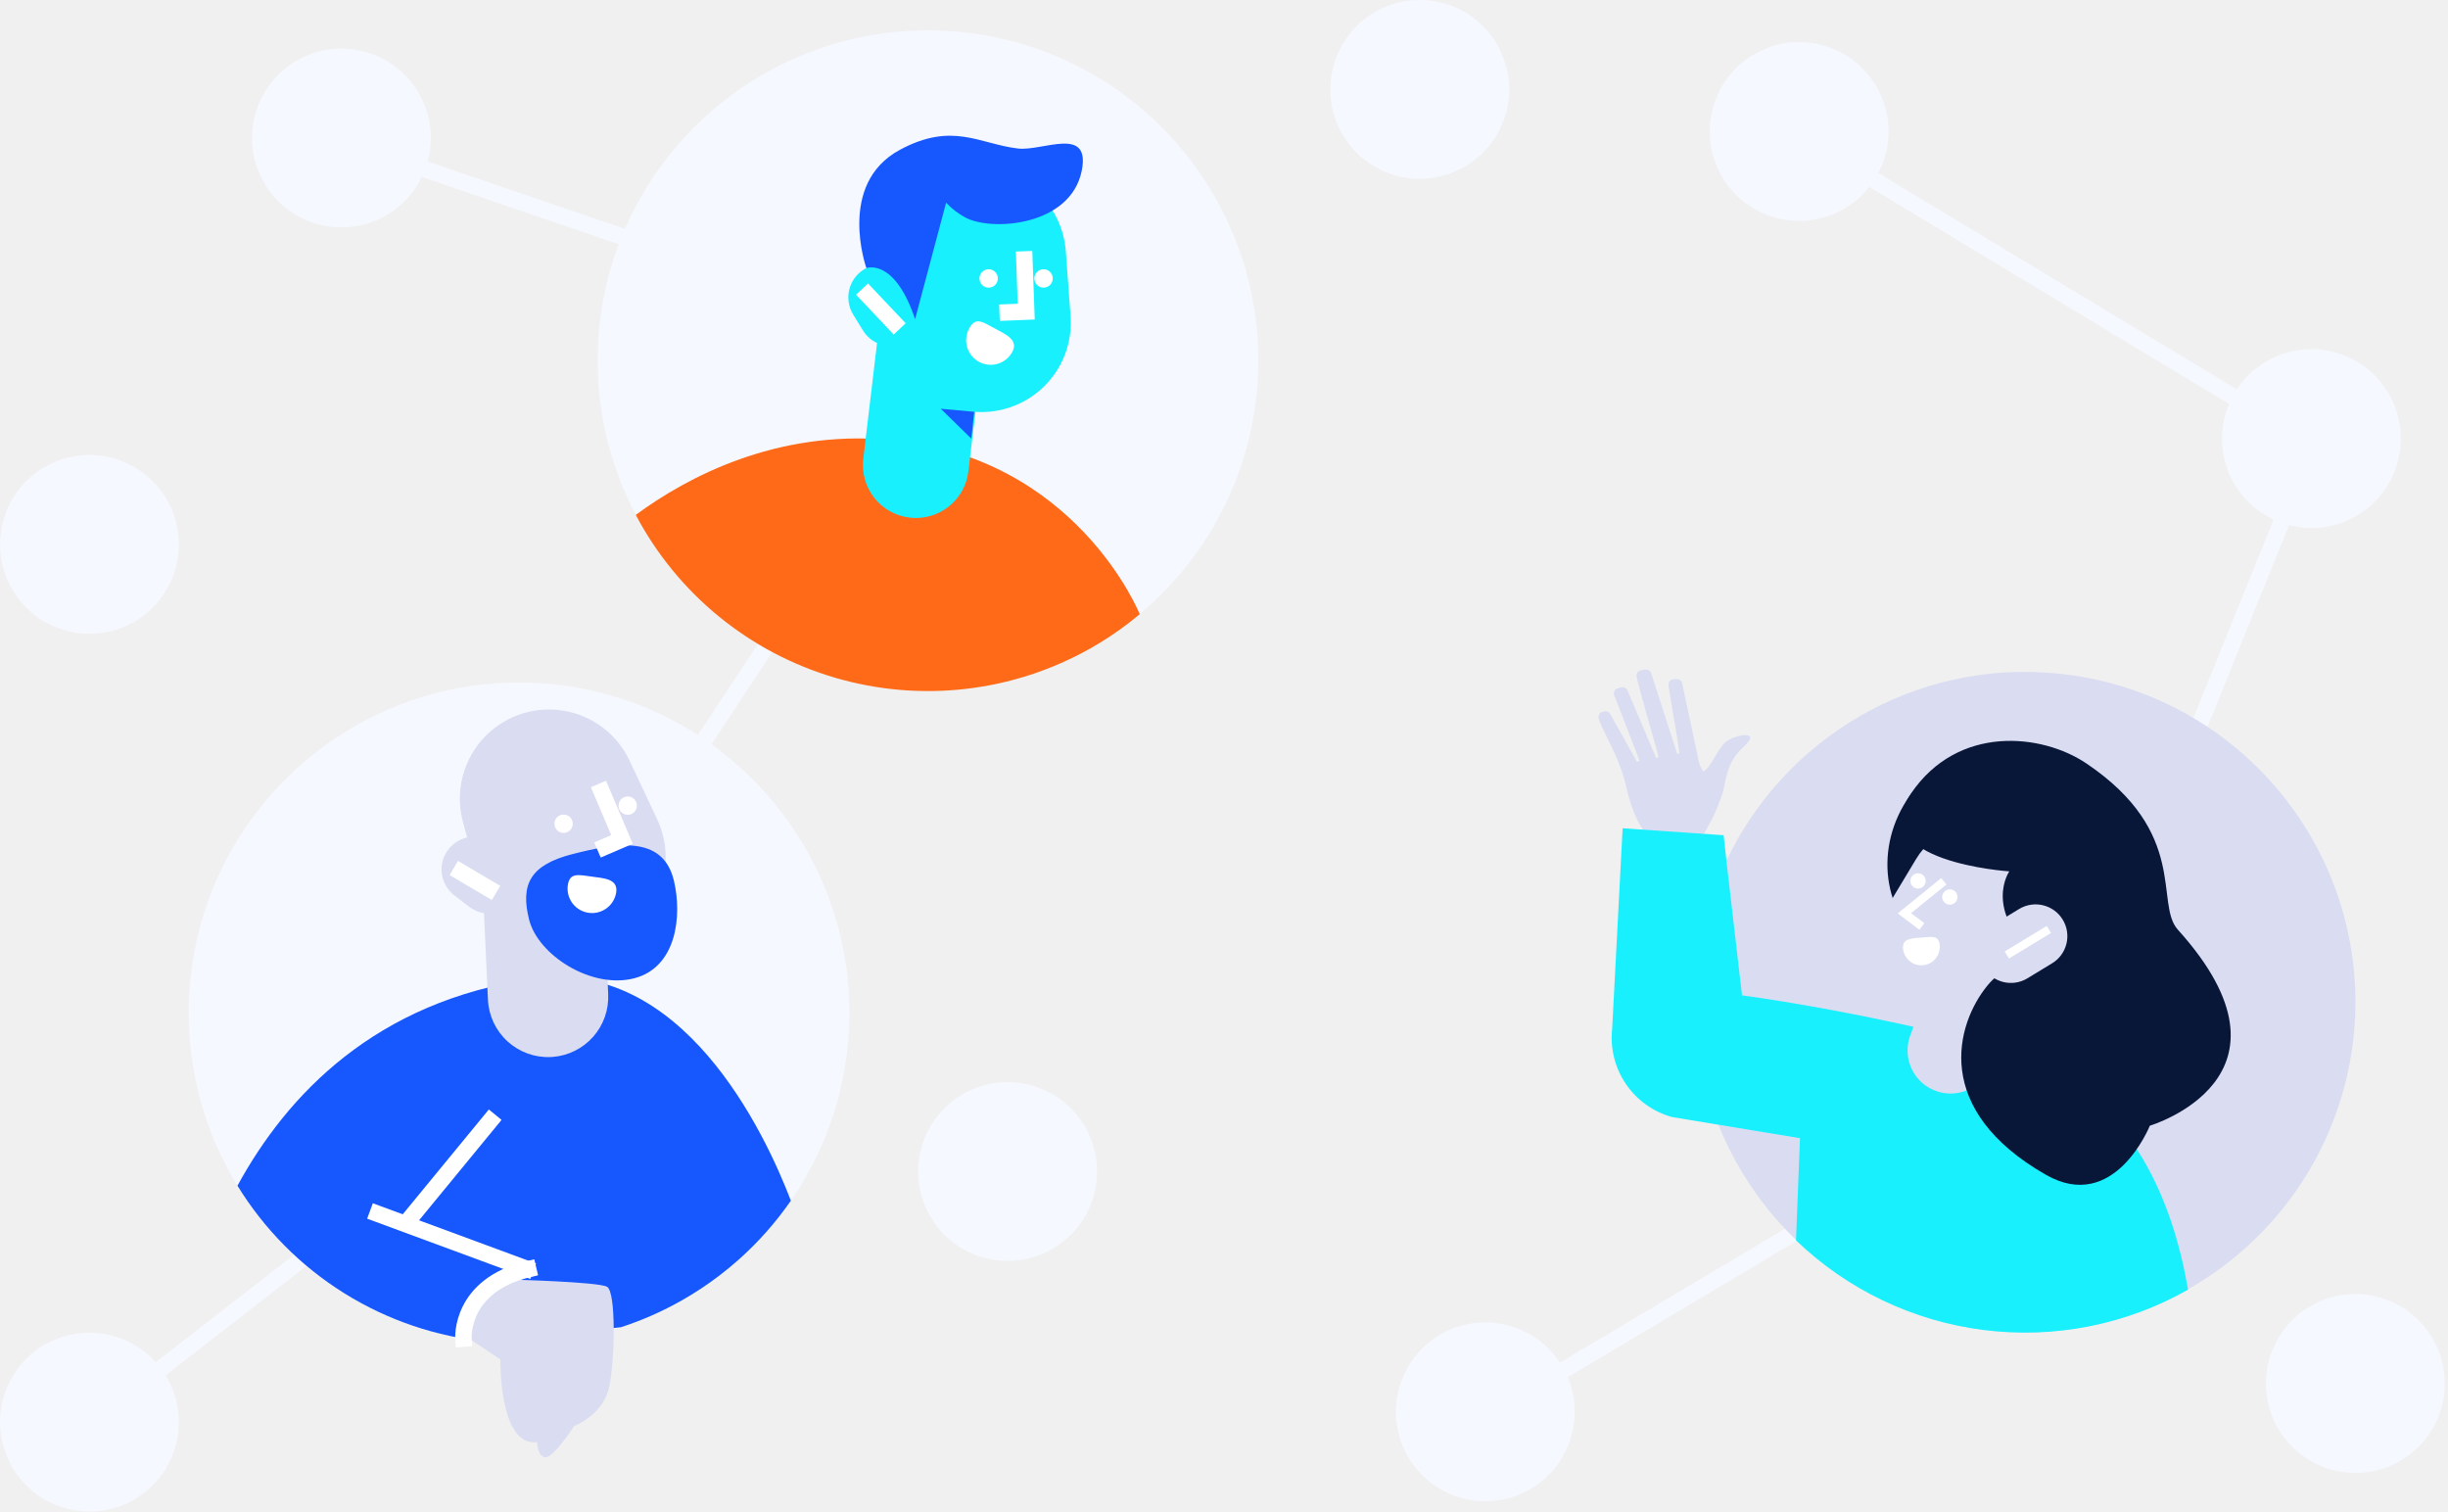
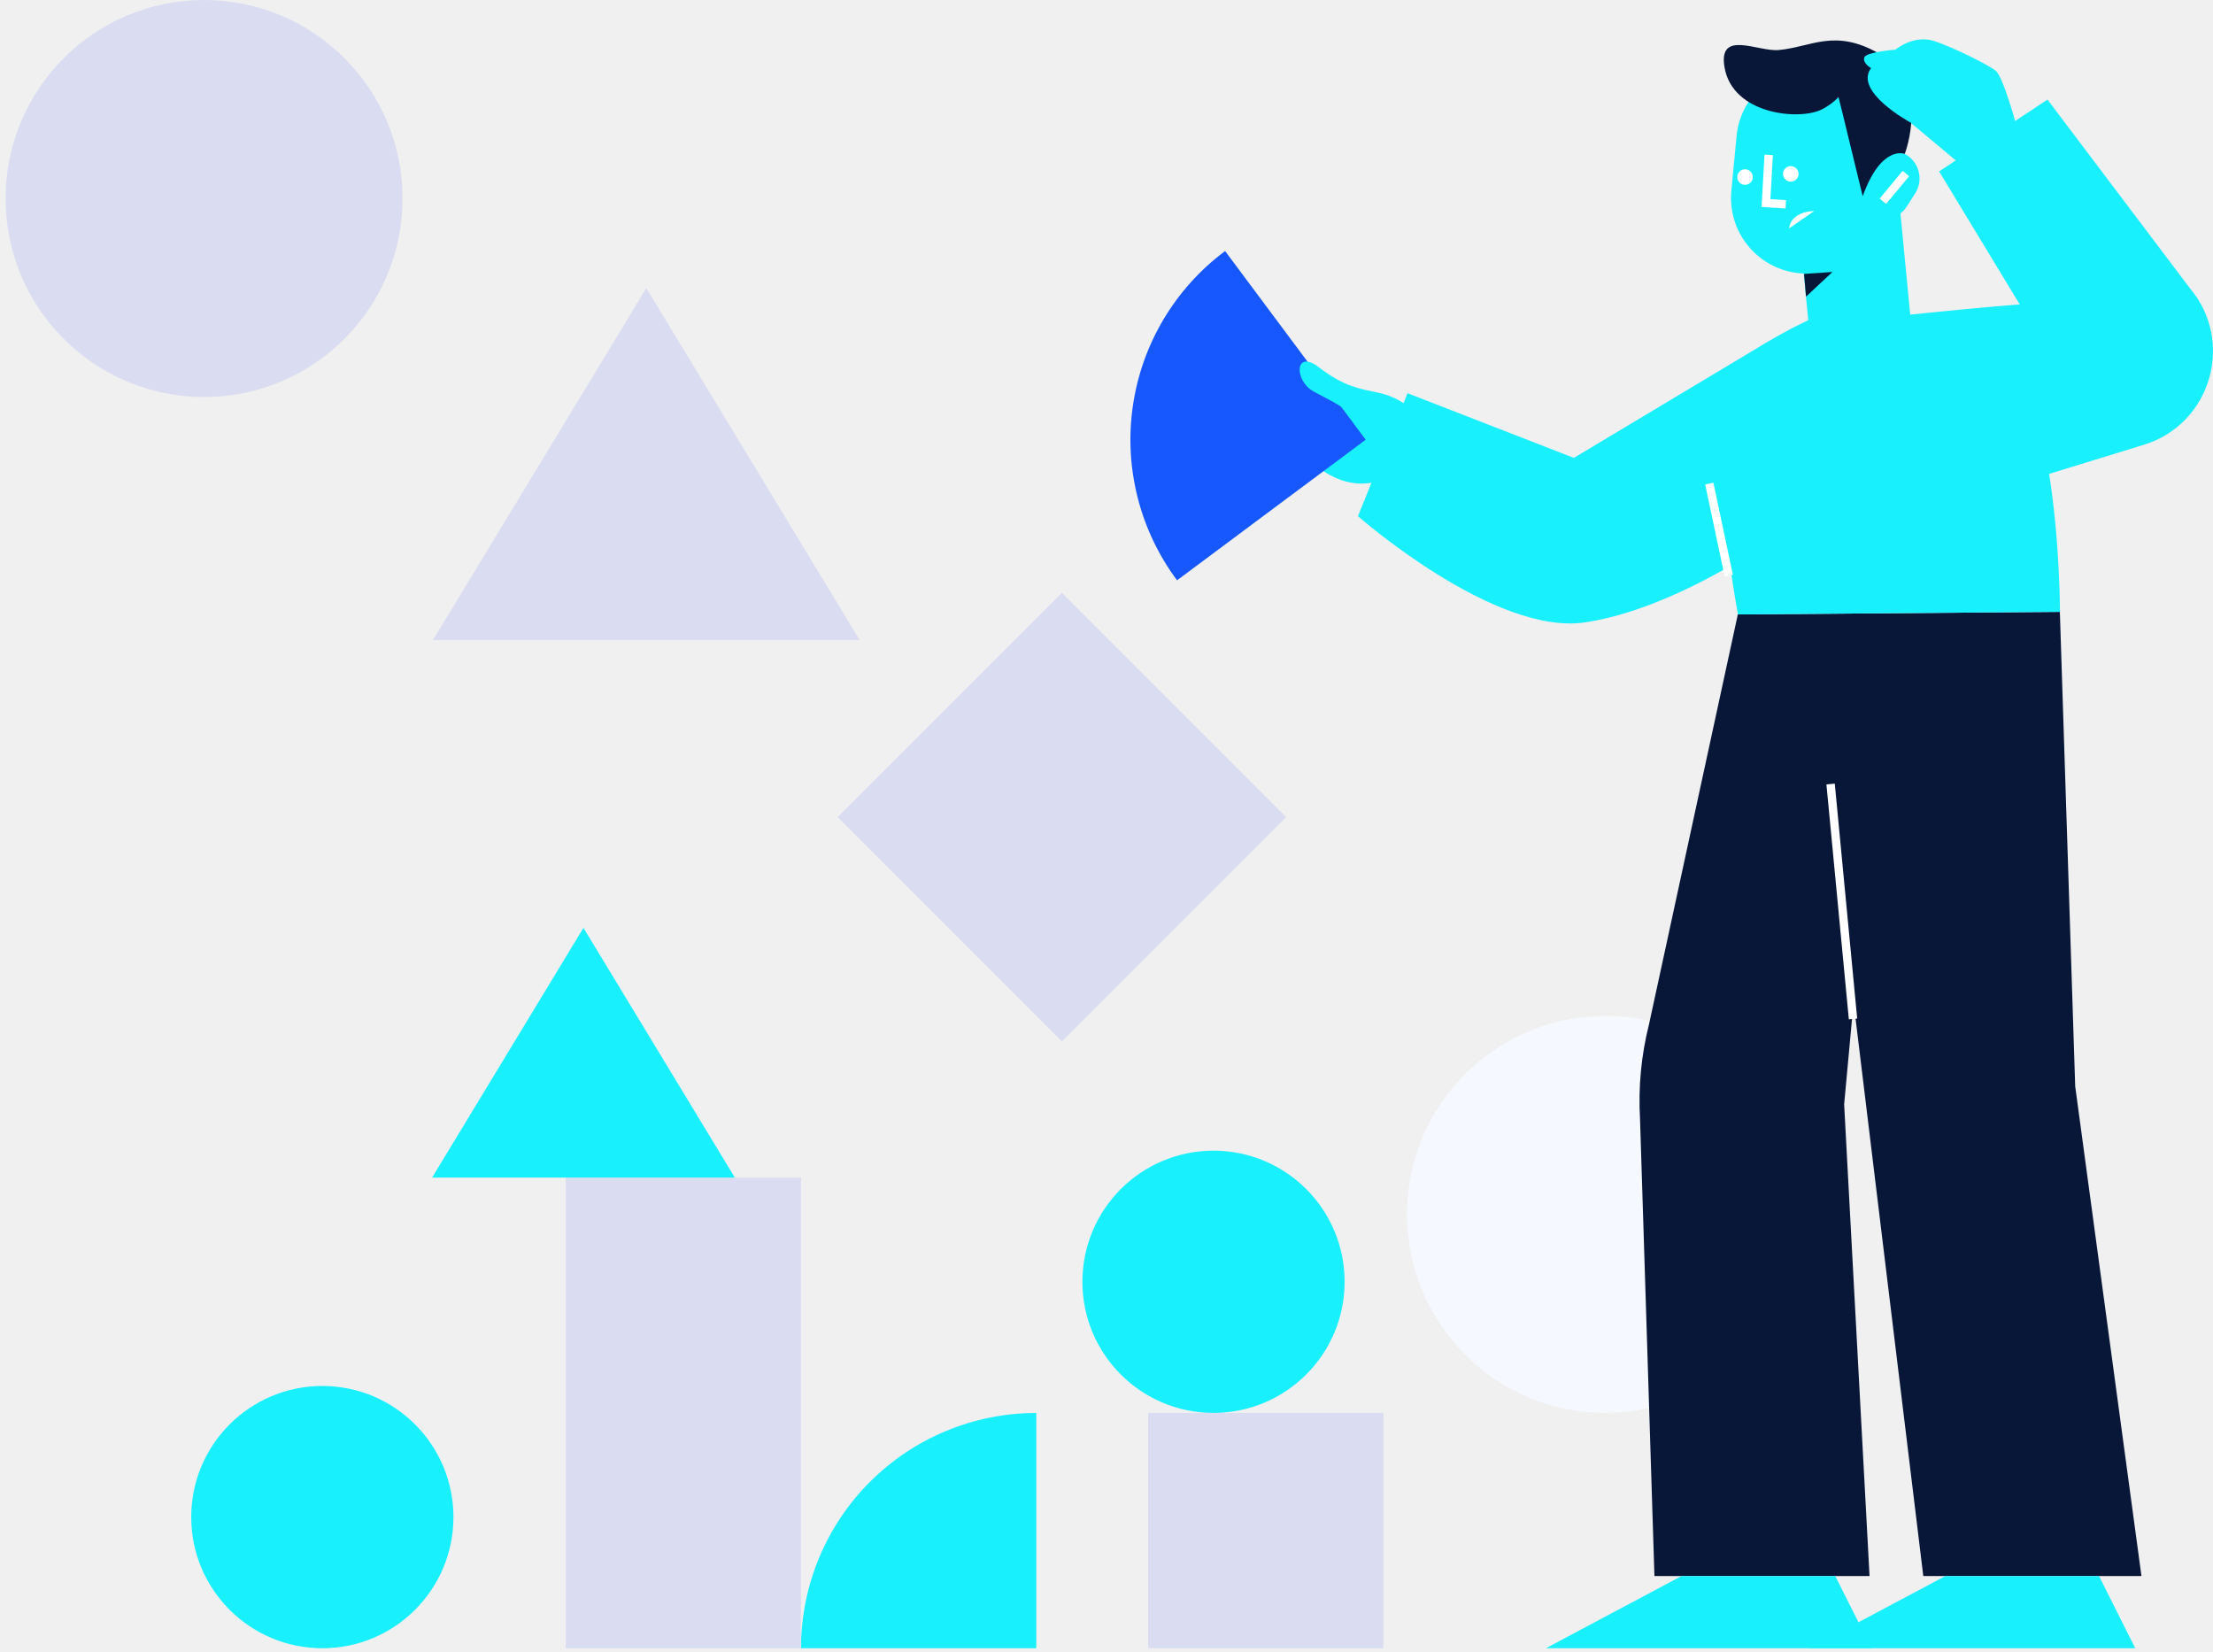
- <svg xmlns="http://www.w3.org/2000/svg" width="298" height="184" viewBox="0 0 298 184" fill="none">
-   <path d="M21.724 67.299C21.502 69.631 20.533 71.829 18.962 73.567C17.39 75.304 15.3 76.488 13.002 76.943C10.704 77.397 8.321 77.098 6.207 76.09C4.092 75.082 2.359 73.418 1.266 71.346C1.031 70.901 0.827 70.441 0.654 69.968C0.099 68.433 -0.104 66.793 0.06 65.169C0.225 63.545 0.752 61.979 1.603 60.587C2.455 59.194 3.609 58.011 4.979 57.125C6.35 56.239 7.902 55.672 9.522 55.467C11.141 55.262 12.785 55.424 14.334 55.94C15.882 56.457 17.294 57.315 18.466 58.451C19.638 59.587 20.539 60.972 21.103 62.504C21.667 64.036 21.879 65.675 21.724 67.299Z" fill="#F6F8FF" />
-   <path d="M133.499 143.633C133.358 145.127 132.909 146.575 132.179 147.887C131.45 149.198 130.456 150.344 129.261 151.252C128.869 151.55 128.458 151.822 128.03 152.065C125.911 153.267 123.45 153.724 121.041 153.361C118.631 152.998 116.414 151.837 114.742 150.065C113.071 148.292 112.043 146.009 111.823 143.583C111.603 141.157 112.203 138.727 113.528 136.682C114.853 134.637 116.825 133.096 119.13 132.306C121.435 131.515 123.938 131.521 126.239 132.322C128.54 133.123 130.505 134.673 131.821 136.724C133.136 138.775 133.726 141.207 133.494 143.633H133.499Z" fill="#F6F8FF" />
-   <path d="M297.563 169.434C297.422 170.928 296.973 172.377 296.242 173.688C295.513 175 294.52 176.146 293.324 177.053C292.933 177.352 292.521 177.624 292.094 177.869C290.054 179.028 287.694 179.496 285.366 179.203C283.037 178.91 280.867 177.872 279.178 176.243C277.976 175.087 277.056 173.671 276.488 172.103C275.932 170.568 275.73 168.928 275.894 167.304C276.059 165.68 276.586 164.114 277.437 162.722C278.288 161.329 279.443 160.146 280.813 159.26C282.184 158.373 283.735 157.807 285.355 157.602C286.974 157.397 288.62 157.559 290.168 158.075C291.716 158.591 293.128 159.45 294.299 160.586C295.471 161.722 296.373 163.107 296.937 164.639C297.5 166.171 297.712 167.809 297.558 169.434H297.563Z" fill="#F6F8FF" />
-   <path d="M183.667 11.913C183.526 13.407 183.077 14.856 182.346 16.167C181.617 17.479 180.624 18.624 179.429 19.532C179.037 19.832 178.627 20.104 178.198 20.346C176.158 21.505 173.798 21.973 171.471 21.68C169.143 21.388 166.972 20.35 165.283 18.722C164.448 17.917 163.745 16.985 163.202 15.96C162.414 14.463 161.986 12.804 161.951 11.113C161.915 9.421 162.274 7.745 162.999 6.217C164.096 3.905 165.974 2.053 168.3 0.988C170.628 -0.078 173.256 -0.289 175.724 0.391C178.191 1.071 180.339 2.599 181.792 4.706C183.245 6.814 183.909 9.365 183.667 11.913Z" fill="#F6F8FF" />
-   <path d="M12.823 171.847L46.208 145.915" stroke="#F6F8FF" stroke-width="2" />
-   <path d="M184.55 170.218L238.288 138.233" stroke="#F6F8FF" stroke-width="2" />
-   <path d="M95.035 76.013L80.013 98.758" stroke="#F6F8FF" stroke-width="2" />
-   <path d="M280.528 56.608L265.507 93.776" stroke="#F6F8FF" stroke-width="2" />
-   <path d="M222.109 18.293L279.701 53.034" stroke="#F6F8FF" stroke-width="2" />
-   <path d="M39.741 16.515L94.827 35.326" stroke="#F6F8FF" stroke-width="2" />
-   <path d="M103.212 127.112C102.259 137.215 97.512 146.581 89.927 153.324C89.165 154.002 88.379 154.649 87.569 155.266C86.123 156.37 84.603 157.375 83.022 158.274C75.931 162.309 67.776 164.08 59.65 163.35L59.363 163.324C53.162 162.733 47.183 160.709 41.898 157.412C36.612 154.116 32.166 149.636 28.908 144.326C28.456 143.587 28.024 142.833 27.614 142.063C24.701 136.534 23.114 130.403 22.979 124.154C22.844 117.906 24.165 111.712 26.836 106.062C33.882 91.2 49.681 81.608 67.001 83.261C89.115 85.37 105.323 105.004 103.212 127.112Z" fill="#F6F8FF" />
-   <path d="M21.724 174.132C21.584 175.628 21.136 177.079 20.406 178.391C19.676 179.705 18.682 180.853 17.486 181.761C17.094 182.06 16.683 182.331 16.255 182.575C14.988 183.294 13.589 183.75 12.142 183.918C10.694 184.086 9.228 183.962 7.83 183.553C6.432 183.143 5.13 182.458 4.002 181.536C2.873 180.615 1.941 179.476 1.261 178.188C1.026 177.743 0.822 177.282 0.649 176.809C0.094 175.275 -0.109 173.634 0.055 172.011C0.22 170.387 0.747 168.821 1.599 167.428C2.45 166.036 3.604 164.853 4.974 163.966C6.345 163.08 7.897 162.514 9.517 162.309C11.136 162.103 12.78 162.265 14.329 162.782C15.877 163.298 17.289 164.156 18.461 165.293C19.633 166.429 20.534 167.814 21.098 169.345C21.662 170.877 21.874 172.517 21.719 174.141L21.724 174.132Z" fill="#F6F8FF" />
-   <path d="M286.544 125.818C285.982 131.657 284.147 137.301 281.17 142.356C278.195 147.41 274.15 151.753 269.318 155.079C264.486 158.404 258.985 160.633 253.2 161.607C247.417 162.582 241.49 162.28 235.834 160.721C230.18 159.163 224.935 156.386 220.466 152.586C215.999 148.786 212.415 144.054 209.968 138.723C207.524 133.392 206.272 127.59 206.306 121.724C206.34 115.859 207.656 110.071 210.163 104.769C217.209 89.907 233.008 80.315 250.328 81.968C272.442 84.077 288.659 103.711 286.544 125.818Z" fill="#DADDF1" />
-   <path d="M152.99 47.726C152.428 53.566 150.595 59.212 147.62 64.269C144.645 69.325 140.599 73.669 135.767 76.996C130.935 80.323 125.433 82.553 119.648 83.528C113.862 84.504 107.934 84.201 102.278 82.643C96.622 81.084 91.376 78.306 86.907 74.505C82.438 70.703 78.855 65.97 76.41 60.637C73.964 55.305 72.716 49.501 72.751 43.634C72.786 37.768 74.105 31.98 76.614 26.677C83.66 11.812 99.457 2.223 116.779 3.876C138.888 5.985 155.101 25.619 152.99 47.726Z" fill="#F6F8FF" />
-   <path d="M52.397 17.831C52.174 20.163 51.205 22.361 49.634 24.098C48.062 25.835 45.972 27.019 43.674 27.474C41.376 27.928 38.993 27.629 36.879 26.62C34.765 25.612 33.032 23.948 31.939 21.877C31.703 21.432 31.499 20.971 31.328 20.498C30.774 18.964 30.572 17.324 30.736 15.701C30.901 14.078 31.429 12.512 32.28 11.12C33.132 9.729 34.285 8.546 35.656 7.66C37.026 6.775 38.578 6.208 40.197 6.003C41.815 5.799 43.459 5.96 45.007 6.477C46.555 6.993 47.967 7.851 49.138 8.986C50.31 10.122 51.211 11.507 51.775 13.038C52.339 14.569 52.551 16.207 52.397 17.831Z" fill="#F6F8FF" />
-   <path d="M191.647 172.881C191.454 174.919 190.689 176.862 189.443 178.484C188.195 180.108 186.515 181.346 184.596 182.056C182.675 182.768 180.595 182.923 178.591 182.504C176.587 182.085 174.741 181.11 173.267 179.69C172.067 178.533 171.147 177.118 170.579 175.549C170.024 174.015 169.821 172.376 169.987 170.752C170.151 169.129 170.679 167.563 171.53 166.172C172.381 164.78 173.535 163.597 174.905 162.712C176.275 161.826 177.826 161.259 179.445 161.054C181.064 160.849 182.709 161.011 184.257 161.527C185.805 162.043 187.215 162.901 188.387 164.036C189.558 165.172 190.46 166.557 191.025 168.087C191.589 169.619 191.801 171.257 191.647 172.881Z" fill="#F6F8FF" />
-   <path d="M292.209 54.421C291.987 56.753 291.017 58.951 289.447 60.689C287.876 62.426 285.785 63.61 283.488 64.064C281.189 64.519 278.806 64.22 276.691 63.212C274.577 62.203 272.845 60.54 271.751 58.468C271.516 58.023 271.312 57.562 271.139 57.09C270.583 55.555 270.381 53.915 270.546 52.291C270.71 50.667 271.237 49.101 272.089 47.709C272.94 46.316 274.094 45.133 275.464 44.247C276.836 43.361 278.387 42.794 280.006 42.589C281.627 42.384 283.271 42.545 284.819 43.062C286.367 43.578 287.779 44.437 288.951 45.573C290.122 46.709 291.024 48.094 291.589 49.626C292.151 51.158 292.363 52.796 292.209 54.421Z" fill="#F6F8FF" />
-   <path d="M229.85 17.04C229.71 18.534 229.26 19.983 228.53 21.294C227.801 22.606 226.807 23.751 225.612 24.659C225.22 24.959 224.81 25.23 224.381 25.473C222.342 26.632 219.982 27.1 217.654 26.807C215.326 26.515 213.155 25.477 211.466 23.849C210.266 22.692 209.345 21.276 208.777 19.709C208.223 18.174 208.021 16.535 208.185 14.911C208.35 13.288 208.877 11.723 209.728 10.331C210.579 8.939 211.734 7.756 213.104 6.871C214.474 5.985 216.026 5.419 217.644 5.214C219.263 5.008 220.907 5.17 222.455 5.686C224.003 6.202 225.414 7.06 226.587 8.196C227.758 9.331 228.659 10.716 229.223 12.247C229.788 13.778 230 15.416 229.845 17.04H229.85Z" fill="#F6F8FF" />
-   <path d="M207.451 101.452L208.487 99.569C208.923 98.629 209.309 97.667 209.646 96.687C210.169 95.149 209.986 92.957 212.273 90.887C214.56 88.817 211.177 89.388 210.035 90.343C209.082 91.138 208.307 93.394 207.359 93.903C207.142 93.597 206.971 93.261 206.851 92.906L204.779 83.198C204.749 83.043 204.664 82.903 204.54 82.806C204.415 82.708 204.259 82.658 204.101 82.666L203.721 82.678C203.63 82.683 203.54 82.707 203.457 82.749C203.375 82.79 203.302 82.849 203.245 82.92C203.185 82.991 203.143 83.074 203.119 83.163C203.094 83.252 203.089 83.345 203.102 83.436C203.421 85.513 204.528 91.692 204.416 91.695L204.187 91.804L201.01 81.971C200.966 81.816 200.866 81.682 200.731 81.596C200.593 81.51 200.431 81.476 200.271 81.503L199.763 81.588C199.674 81.602 199.59 81.633 199.515 81.681C199.439 81.729 199.374 81.791 199.323 81.865C199.274 81.939 199.239 82.022 199.222 82.11C199.205 82.197 199.206 82.287 199.225 82.374C199.713 84.636 201.997 92.162 201.882 92.168L201.602 92.263L198.155 84.126C198.108 83.964 197.999 83.826 197.852 83.742C197.706 83.657 197.533 83.632 197.369 83.671L196.963 83.771C196.879 83.792 196.799 83.829 196.73 83.881C196.66 83.932 196.601 83.997 196.555 84.071C196.511 84.145 196.48 84.228 196.467 84.314C196.453 84.4 196.458 84.487 196.479 84.572L199.579 92.577L199.295 92.757L196.046 86.974C195.984 86.825 195.868 86.704 195.722 86.634C195.578 86.564 195.412 86.55 195.256 86.594L195.063 86.652C194.897 86.701 194.758 86.811 194.673 86.962C194.588 87.112 194.565 87.289 194.609 87.455C194.921 88.642 196.474 91.133 197.377 93.728C198.084 95.739 198.133 97.35 199.3 99.784C199.791 100.817 200.727 102.042 201.238 102.726" fill="#DADDF1" />
-   <path d="M266.355 156.981C258.816 161.256 250.096 162.98 241.496 161.898C232.897 160.816 224.876 156.985 218.631 150.976L219.115 138.543L203.552 135.973C201.255 135.342 199.258 133.913 197.92 131.943C196.582 129.972 195.991 127.589 196.252 125.221L197.525 100.818L209.821 101.666L210.16 104.772L212.061 121.163C212.061 121.163 224.925 122.772 242.481 127.266C259.57 131.642 264.604 146.817 266.355 156.981Z" fill="#19F0FE" />
-   <path d="M252.965 112.049C257.678 106.04 257.007 97.646 251.465 93.299C245.925 88.952 237.61 90.299 232.897 96.308C228.184 102.317 228.856 110.712 234.398 115.058C239.94 119.405 248.252 118.058 252.965 112.049Z" fill="#081638" />
-   <path d="M234.386 132.125C233.46 131.455 232.778 130.502 232.444 129.41C232.109 128.317 232.139 127.146 232.529 126.072L238.649 109.268C238.858 108.586 239.204 107.954 239.665 107.41C240.124 106.866 240.692 106.422 241.33 106.104C241.969 105.786 242.664 105.601 243.376 105.56C244.088 105.52 244.8 105.625 245.47 105.868C246.141 106.112 246.753 106.489 247.274 106.978C247.792 107.466 248.208 108.055 248.493 108.708C248.777 109.362 248.927 110.067 248.93 110.78C248.933 111.492 248.793 112.199 248.515 112.855L242.393 129.661C242.113 130.423 241.662 131.11 241.074 131.669C240.485 132.227 239.775 132.641 239 132.879C238.224 133.117 237.403 133.173 236.603 133.041C235.803 132.909 235.043 132.594 234.386 132.12V132.125Z" fill="#DADDF1" />
-   <path d="M235.425 122.755L234.408 122.377C233.224 121.937 232.153 121.243 231.27 120.343C230.385 119.442 229.712 118.358 229.293 117.167C228.876 115.977 228.727 114.709 228.855 113.454C228.984 112.198 229.388 110.987 230.037 109.905L233.258 104.548C234.298 102.818 235.913 101.509 237.822 100.852C239.73 100.195 241.808 100.231 243.693 100.954C245.819 101.77 247.533 103.397 248.461 105.477C249.386 107.558 249.449 109.921 248.634 112.047L246.43 117.782C245.619 119.893 244.01 121.599 241.949 122.53C239.889 123.461 237.544 123.542 235.425 122.755Z" fill="#DADDF1" />
-   <path d="M236.237 107.588L231.827 111.168L233.558 112.469" stroke="white" stroke-linecap="square" />
-   <path d="M237.358 110.117C237.871 110.117 238.288 109.701 238.288 109.187C238.288 108.673 237.871 108.256 237.358 108.256C236.844 108.256 236.427 108.673 236.427 109.187C236.427 109.701 236.844 110.117 237.358 110.117Z" fill="white" />
-   <path d="M233.486 108.159C234 108.159 234.417 107.742 234.417 107.228C234.417 106.714 234 106.298 233.486 106.298C232.973 106.298 232.556 106.714 232.556 107.228C232.556 107.742 232.973 108.159 233.486 108.159Z" fill="white" />
-   <path d="M261.703 137.024C261.703 137.024 257.41 147.771 249.049 142.997C235.206 135.092 238.049 124.696 241.952 119.94C243.507 118.046 245.682 117.207 247.952 116.519C241.352 110.699 244.597 106.064 244.597 106.064C244.597 106.064 226.945 104.929 232.653 96.556C238.361 88.183 248.557 89.279 253.962 92.916C266.525 101.373 262.249 109.992 265.116 113.165C281.369 131.175 261.703 137.024 261.703 137.024Z" fill="#081638" />
-   <path d="M249.806 117.256C251.632 116.147 252.212 113.768 251.101 111.943C249.993 110.118 247.614 109.538 245.788 110.648L242.784 112.474C240.96 113.584 240.38 115.963 241.489 117.788C242.599 119.613 244.978 120.192 246.802 119.083L249.806 117.256Z" fill="#DADDF1" />
-   <path d="M248.986 113.396L244.724 115.985" stroke="white" stroke-linecap="square" />
-   <path d="M236.127 115.091C236.171 115.684 235.979 116.27 235.593 116.72C235.204 117.171 234.655 117.45 234.062 117.495C233.47 117.539 232.883 117.347 232.434 116.96C231.983 116.573 231.703 116.023 231.659 115.43C231.564 114.196 232.814 114.208 234.046 114.113C235.279 114.018 236.032 113.857 236.127 115.091Z" fill="white" />
-   <path d="M116.887 49.937L118.253 50.09C119.842 50.269 121.451 50.095 122.966 49.582C124.48 49.069 125.863 48.228 127.015 47.119C128.168 46.011 129.062 44.662 129.634 43.169C130.206 41.675 130.442 40.075 130.324 38.48L129.745 30.579C129.557 28.028 128.477 25.624 126.693 23.79C124.909 21.955 122.536 20.808 119.991 20.549C117.12 20.258 114.25 21.119 112.014 22.944C109.777 24.768 108.357 27.406 108.066 30.277L107.279 38.024C106.99 40.874 107.836 43.724 109.635 45.955C111.434 48.185 114.04 49.616 116.887 49.937Z" fill="#19F0FE" />
-   <path d="M138.743 74.764L137.346 75.882C135.9 76.985 134.381 77.99 132.799 78.889C128.116 81.544 122.947 83.231 117.599 83.851C112.251 84.472 106.833 84.012 101.666 82.5C96.499 80.987 91.688 78.454 87.518 75.048C83.349 71.642 79.905 67.434 77.392 62.673C83.776 57.98 94.466 52.374 108.139 53.518C131.009 55.442 138.743 74.764 138.743 74.764Z" fill="#FE6A17" />
-   <path d="M111.494 63.05C111.237 63.051 110.98 63.036 110.724 63.005C109.028 62.803 107.481 61.935 106.424 60.593C105.368 59.251 104.887 57.543 105.089 55.847L108.141 30.177C108.343 28.481 109.211 26.934 110.554 25.877C111.219 25.354 111.98 24.967 112.795 24.738C113.609 24.509 114.461 24.443 115.301 24.543C116.141 24.643 116.953 24.908 117.691 25.322C118.429 25.736 119.078 26.291 119.601 26.956C120.124 27.621 120.512 28.383 120.74 29.197C120.97 30.011 121.036 30.863 120.936 31.703L117.884 57.373C117.697 58.937 116.944 60.378 115.766 61.424C114.589 62.47 113.069 63.049 111.494 63.05Z" fill="#19F0FE" />
-   <path d="M110.557 41.54L110.559 41.539C112.441 40.381 113.028 37.916 111.87 36.034L110.68 34.101C109.523 32.219 107.058 31.632 105.176 32.789L105.175 32.79C103.293 33.948 102.705 36.413 103.863 38.295L105.053 40.228C106.211 42.11 108.675 42.697 110.557 41.54Z" fill="#19F0FE" />
-   <path d="M105.626 35.916L108.834 39.307" stroke="white" stroke-width="2" stroke-linecap="square" />
-   <path d="M124.699 31.583L124.924 37.932L122.666 38.023" stroke="white" stroke-width="2" stroke-linecap="square" />
-   <path d="M117.971 39.996C117.785 40.341 117.668 40.719 117.627 41.109C117.587 41.5 117.624 41.894 117.736 42.27C117.848 42.646 118.033 42.996 118.28 43.301C118.527 43.606 118.832 43.858 119.177 44.045C119.523 44.232 119.901 44.349 120.291 44.389C120.682 44.429 121.076 44.393 121.452 44.281C121.828 44.169 122.178 43.983 122.483 43.736C122.787 43.489 123.04 43.184 123.227 42.839C124.012 41.386 122.484 40.723 121.023 39.938C119.561 39.153 118.756 38.544 117.971 39.996Z" fill="white" />
-   <path d="M111.397 38.847L114.449 27.385L115.173 24.672C115.853 25.401 116.649 26.013 117.529 26.481C120.723 28.201 130.353 27.516 131.687 20.763C132.776 15.256 126.928 18.422 123.934 18.078C119.23 17.535 115.966 14.767 109.524 18.247C101.818 22.416 105.468 32.636 105.468 32.636C105.468 32.636 108.859 31.308 111.397 38.847Z" fill="#1758FE" />
-   <path d="M118.593 50.124L114.513 49.752L118.239 53.389L118.593 50.124Z" fill="#1758FE" />
-   <path d="M120.35 35.013C120.969 35.013 121.471 34.511 121.471 33.892C121.471 33.273 120.969 32.772 120.35 32.772C119.731 32.772 119.229 33.273 119.229 33.892C119.229 34.511 119.731 35.013 120.35 35.013Z" fill="white" />
-   <path d="M127.035 35.013C127.654 35.013 128.155 34.511 128.155 33.892C128.155 33.273 127.654 32.772 127.035 32.772C126.416 32.772 125.914 33.273 125.914 33.892C125.914 34.511 126.416 35.013 127.035 35.013Z" fill="white" />
-   <path d="M73.659 114.583L69.585 114.885L73.844 117.852L73.659 114.583Z" fill="#1758FE" />
-   <path d="M96.276 146.149C94.451 148.783 92.32 151.192 89.927 153.323C89.165 154.001 88.379 154.649 87.568 155.266C86.122 156.37 84.603 157.375 83.022 158.274C80.664 159.615 78.176 160.714 75.596 161.553L59.649 163.35L59.363 163.324C53.162 162.733 47.182 160.709 41.897 157.412C36.612 154.115 32.165 149.635 28.907 144.326C34.934 133.274 45.702 121.893 64.818 119.145C83.043 116.525 93.06 137.76 96.276 146.149Z" fill="#1758FE" />
-   <path d="M67.257 128.653L67.053 128.666C65.112 128.755 63.216 128.07 61.781 126.76C60.345 125.451 59.488 123.626 59.399 121.685L58.212 95.942C58.167 94.982 58.312 94.021 58.639 93.116C58.966 92.211 59.468 91.38 60.115 90.669C61.424 89.233 63.25 88.376 65.191 88.285C67.132 88.196 69.029 88.88 70.465 90.189C71.901 91.498 72.758 93.323 72.848 95.264L74.035 121.005C74.124 122.912 73.465 124.778 72.199 126.206C70.933 127.634 69.16 128.512 67.257 128.653Z" fill="#DADDF1" />
-   <path d="M71.591 115.191L72.919 114.852C74.461 114.451 75.896 113.715 77.121 112.696C78.347 111.677 79.333 110.401 80.01 108.958C80.686 107.515 81.037 105.94 81.036 104.347C81.035 102.753 80.683 101.179 80.005 99.737L76.643 92.591C75.557 90.284 73.693 88.433 71.378 87.364C69.064 86.294 66.447 86.074 63.986 86.742C61.209 87.496 58.846 89.321 57.415 91.817C55.985 94.313 55.604 97.275 56.357 100.052L58.391 107.542C59.142 110.298 60.949 112.646 63.42 114.078C65.891 115.511 68.827 115.91 71.591 115.191Z" fill="#DADDF1" />
-   <path d="M57.112 110.372C58.862 111.711 61.366 111.377 62.704 109.627C64.043 107.877 63.709 105.373 61.959 104.035L60.163 102.661C58.413 101.322 55.909 101.656 54.571 103.406C53.232 105.156 53.566 107.66 55.316 108.998L57.112 110.372Z" fill="#DADDF1" />
-   <path d="M82.03 107.173C83.064 111.471 82.369 117.774 77.164 119.091C71.959 120.408 65.498 116.246 64.413 111.957C63.328 107.668 64.517 105.272 69.725 103.953C74.933 102.634 80.679 101.566 82.03 107.173Z" fill="#1758FE" />
-   <path d="M56.105 106.164L59.524 108.181" stroke="white" stroke-width="2" stroke-linecap="square" />
-   <path d="M69.11 107.836C69.024 108.611 69.246 109.389 69.728 110.002C70.21 110.615 70.913 111.015 71.686 111.116C72.46 111.216 73.242 111.01 73.865 110.54C74.487 110.07 74.901 109.375 75.016 108.604C75.228 106.973 73.569 106.908 71.938 106.688C70.307 106.467 69.322 106.205 69.11 107.836Z" fill="white" />
-   <path d="M68.608 101.383C69.224 101.383 69.723 100.883 69.723 100.267C69.723 99.651 69.224 99.152 68.608 99.152C67.992 99.152 67.492 99.651 67.492 100.267C67.492 100.883 67.992 101.383 68.608 101.383Z" fill="white" />
-   <path d="M76.411 99.179C77.028 99.179 77.527 98.68 77.527 98.064C77.527 97.448 77.028 96.948 76.411 96.948C75.795 96.948 75.296 97.448 75.296 98.064C75.296 98.68 75.795 99.179 76.411 99.179Z" fill="white" />
-   <path d="M56.443 162.482L60.906 165.474C60.906 165.474 60.707 176.117 65.388 175.549C65.388 175.549 65.407 177.231 66.358 177.392C67.309 177.553 69.901 173.583 69.901 173.583C69.901 173.583 73.461 172.24 74.165 168.802C74.869 165.364 74.997 157.243 73.899 156.631C72.8 156.019 61.962 155.751 61.962 155.751C61.962 155.751 57.462 156.297 56.443 162.482Z" fill="#DADDF1" />
-   <path d="M63.971 154.392L45.978 147.749" stroke="white" stroke-width="2" stroke-linecap="square" />
-   <path d="M49.55 148.743L59.646 136.455" stroke="white" stroke-width="2" stroke-linecap="square" />
-   <path d="M56.417 162.943C56.417 162.943 55.947 156.482 64.299 154.492" stroke="white" stroke-width="2" stroke-linecap="square" />
-   <path d="M73.243 96.351L75.718 102.178L73.65 103.07" stroke="white" stroke-width="2" stroke-linecap="square" />
+ <svg xmlns="http://www.w3.org/2000/svg" width="264" height="197" viewBox="0 0 264 197" fill="none">
+   <path d="M102.559 76.347H51.648L77.104 34.36L102.559 76.347Z" fill="#DADDF1" />
+   <path d="M191.537 168.533C204.613 168.533 215.215 157.932 215.215 144.856C215.215 131.779 204.613 121.178 191.537 121.178C178.46 121.178 167.859 131.779 167.859 144.856C167.859 157.932 178.46 168.533 191.537 168.533Z" fill="#F6F8FF" />
+   <path d="M126.675 70.705L99.914 97.466L126.675 124.227L153.436 97.466L126.675 70.705Z" fill="#DADDF1" />
+   <path d="M24.345 47.355C37.422 47.355 48.023 36.755 48.023 23.678C48.023 10.601 37.422 0 24.345 0C11.268 0 0.667 10.601 0.667 23.678C0.667 36.755 11.268 47.355 24.345 47.355Z" fill="#DADDF1" />
+   <path d="M170.72 52.353C170.72 52.353 162.841 65.146 152.905 51.09C144.081 38.608 168.764 49.311 168.764 49.311" fill="#19F0FE" />
+   <path d="M229.439 187.991L221.122 119.55L219.998 131.725L223.027 187.991H197.366L195.648 133.484C195.427 129.683 195.788 125.87 196.719 122.178L207.314 73.29L245.731 72.983L247.561 129.579L255.465 187.991H229.439Z" fill="#081638" />
+   <path d="M221.008 121.039L218.429 94.016" stroke="white" stroke-linecap="square" />
+   <path d="M218.938 187.991L223.258 196.6H184.419L200.597 187.991H218.938Z" fill="#19F0FE" />
+   <path d="M250.405 187.991L254.724 196.6H215.886L232.064 187.991H250.405Z" fill="#19F0FE" />
+   <path d="M222.24 44.186L222.409 44.173C224.016 44.017 225.496 43.229 226.52 41.982C227.547 40.736 228.036 39.133 227.88 37.526L225.82 16.212C225.754 15.408 225.528 14.625 225.157 13.908C224.786 13.192 224.275 12.557 223.656 12.039C223.036 11.522 222.321 11.133 221.551 10.895C220.779 10.656 219.968 10.574 219.165 10.652C218.363 10.729 217.582 10.966 216.872 11.348C216.162 11.73 215.533 12.249 215.025 12.876C214.518 13.502 214.137 14.224 213.911 14.998C213.684 15.773 213.613 16.584 213.703 17.386L215.763 38.7C215.917 40.278 216.679 41.733 217.889 42.758C219.097 43.782 220.659 44.294 222.24 44.186Z" fill="#19F0FE" />
+   <path d="M217.465 32.491L216.33 32.594C215.011 32.713 213.681 32.541 212.435 32.088C211.192 31.636 210.06 30.914 209.126 29.975C208.193 29.037 207.476 27.903 207.03 26.656C206.582 25.409 206.417 24.079 206.543 22.76L207.166 16.227C207.369 14.117 208.307 12.146 209.817 10.659C211.327 9.173 213.312 8.266 215.425 8.097C217.807 7.908 220.169 8.673 221.988 10.224C223.807 11.775 224.936 13.986 225.126 16.369L225.637 22.797C225.826 25.163 225.073 27.509 223.543 29.323C222.013 31.138 219.829 32.276 217.465 32.491Z" fill="#19F0FE" />
+   <path d="M228.462 23.084C229.456 21.546 229.014 19.494 227.476 18.501C225.938 17.508 223.886 17.95 222.893 19.488L221.874 21.067C220.881 22.605 221.323 24.657 222.861 25.65C224.399 26.643 226.45 26.201 227.443 24.662L228.462 23.084Z" fill="#19F0FE" />
+   <path d="M227.044 21.084L224.937 23.62" stroke="white" stroke-linecap="square" />
+   <path d="M210.971 18.967L210.671 24.221L212.538 24.337" stroke="white" stroke-linecap="square" />
+   <path d="M222.211 23.406L219.89 13.853L219.328 11.587C218.753 12.179 218.082 12.672 217.344 13.044C214.669 14.408 206.705 13.668 205.731 8.052C204.929 3.471 209.713 6.198 212.201 5.968C216.106 5.604 218.863 3.37 224.132 6.369C230.439 9.959 227.23 18.356 227.23 18.356C227.23 18.356 224.443 17.212 222.211 23.406Z" fill="#081638" />
+   <path d="M215.215 32.672L218.601 32.44L215.449 35.383L215.215 32.672Z" fill="#081638" />
+   <path d="M213.63 21.668C214.142 21.668 214.557 21.253 214.557 20.741C214.557 20.229 214.142 19.814 213.63 19.814C213.119 19.814 212.703 20.229 212.703 20.741C212.703 21.253 213.119 21.668 213.63 21.668Z" fill="white" />
+   <path d="M208.175 22.046C208.687 22.046 209.102 21.631 209.102 21.119C209.102 20.607 208.687 20.192 208.175 20.192C207.664 20.192 207.248 20.607 207.248 21.119C207.248 21.631 207.664 22.046 208.175 22.046Z" fill="white" />
+   <path d="M216.419 25.174C216.336 25.174 213.69 25.174 213.422 27.248L216.419 25.174Z" fill="white" />
+   <path d="M234.444 20.074L227.875 14.59C227.875 14.59 221.117 10.937 223.206 8.127C223.206 8.127 222.155 7.519 222.406 6.85C222.657 6.181 226.107 5.925 226.107 5.925C226.107 5.925 228.267 4.11 230.685 4.881C233.103 5.653 237.376 7.843 238.084 8.44C239.045 9.247 240.706 15.547 240.706 15.547C240.706 15.547 238.704 21.617 234.444 20.074Z" fill="#19F0FE" />
+   <path d="M146.148 29.943C143.193 32.146 140.7 34.909 138.813 38.075C136.925 41.241 135.68 44.747 135.148 48.395C134.615 52.042 134.807 55.758 135.711 59.331C136.615 62.905 138.214 66.265 140.417 69.22L162.922 52.449L146.148 29.943Z" fill="#1758FE" />
+   <path d="M123.625 168.539C116.182 168.539 109.044 171.495 103.78 176.757C98.517 182.019 95.558 189.156 95.557 196.6H123.625V168.539Z" fill="#19F0FE" />
+   <path d="M169.584 50.347C169.584 50.347 168.328 47.689 164.39 46.833C162.483 46.419 160.429 46.202 157.376 43.836C154.452 41.566 154.345 45.355 156.66 46.672C158.218 47.56 162.21 49.253 161.717 50.825L170.708 55.355" fill="#19F0FE" />
+   <path d="M95.558 168.531H67.489V196.6H95.558V168.531Z" fill="#DADDF1" />
+   <path d="M165.033 168.531H136.965V196.6H165.033V168.531Z" fill="#DADDF1" />
+   <path d="M95.558 140.465H67.489V168.533H95.558V140.465Z" fill="#DADDF1" />
+   <path d="M38.453 196.6C47.091 196.6 54.093 189.598 54.093 180.959C54.093 172.322 47.091 165.319 38.453 165.319C29.815 165.319 22.812 172.322 22.812 180.959C22.812 189.598 29.815 196.6 38.453 196.6Z" fill="#19F0FE" />
+   <path d="M144.766 168.531C153.404 168.531 160.407 161.529 160.407 152.891C160.407 144.253 153.404 137.251 144.766 137.251C136.128 137.251 129.126 144.253 129.126 152.891C129.126 161.529 136.128 168.531 144.766 168.531Z" fill="#19F0FE" />
+   <path d="M87.665 140.465H51.544L69.604 110.675L87.665 140.465Z" fill="#19F0FE" />
+   <mask id="mask0_1039_265" style="mask-type:luminance" maskUnits="userSpaceOnUse" x="161" y="11" width="103" height="64">
+     <path fill-rule="evenodd" clip-rule="evenodd" d="M255.754 53.052L244.453 56.524C245.751 64.768 245.746 72.983 245.746 72.983L207.329 73.29C207.329 73.29 206.879 70.932 206.409 67.504C202.425 69.816 195.639 73.257 189.111 74.236C178.247 75.864 161.998 61.57 161.998 61.57L167.915 46.902L187.755 54.616L208.552 42.16C208.554 42.159 208.554 42.158 208.556 42.157C219.418 35.461 222.195 35.77 227.907 37.589L227.88 37.526C237.858 36.505 240.947 36.317 240.947 36.317L231.331 20.447L244.255 11.877L261.212 34.339C266.648 40.725 263.769 50.589 255.754 53.052Z" fill="white" />
+   </mask>
+   <g mask="url(#mask0_1039_265)">
+     <path d="M160.692 48.41L172.489 60.207" stroke="#19F0FE" stroke-width="31" stroke-linecap="round" />
+     <path d="M186.013 62.895L175.591 73.317" stroke="#19F0FE" stroke-width="31" stroke-linecap="round" />
+     <path d="M186.013 34.885L175.591 45.306" stroke="#19F0FE" stroke-width="31" stroke-linecap="round" />
+     <path d="M203.119 74.212L214.918 62.413" stroke="#19F0FE" stroke-width="31" stroke-linecap="round" />
+     <path d="M217.606 76.9L228.028 87.322" stroke="#19F0FE" stroke-width="31" stroke-linecap="round" />
+     <path d="M189.596 48.89L200.018 59.312" stroke="#19F0FE" stroke-width="31" stroke-linecap="round" />
+     <path d="M216.739 19.759L228.536 31.558" stroke="#19F0FE" stroke-width="31" stroke-linecap="round" />
+     <path d="M214.049 34.246L203.629 44.668" stroke="#19F0FE" stroke-width="31" stroke-linecap="round" />
+     <path d="M270.791 61.535L260.369 71.957" stroke="#19F0FE" stroke-width="31" stroke-linecap="round" />
+     <path d="M242.06 34.246L231.638 44.668" stroke="#19F0FE" stroke-width="31" stroke-linecap="round" />
+     <path d="M259.166 45.563L270.965 33.764" stroke="#19F0FE" stroke-width="31" stroke-linecap="round" />
+     <path d="M231.523 73.955L243.32 62.159" stroke="#19F0FE" stroke-width="31" stroke-linecap="round" />
+     <path d="M215.967 49L226.387 59.422" stroke="#19F0FE" stroke-width="31" stroke-linecap="round" />
+     <path d="M245.416 49L255.838 59.422" stroke="#19F0FE" stroke-width="31" stroke-linecap="round" />
+     <path d="M245.643 20.241L256.064 30.663" stroke="#19F0FE" stroke-width="31" stroke-linecap="round" />
+   </g>
+   <path d="M206.127 68.158L204.014 58.171" stroke="white" stroke-linecap="square" />
</svg>
